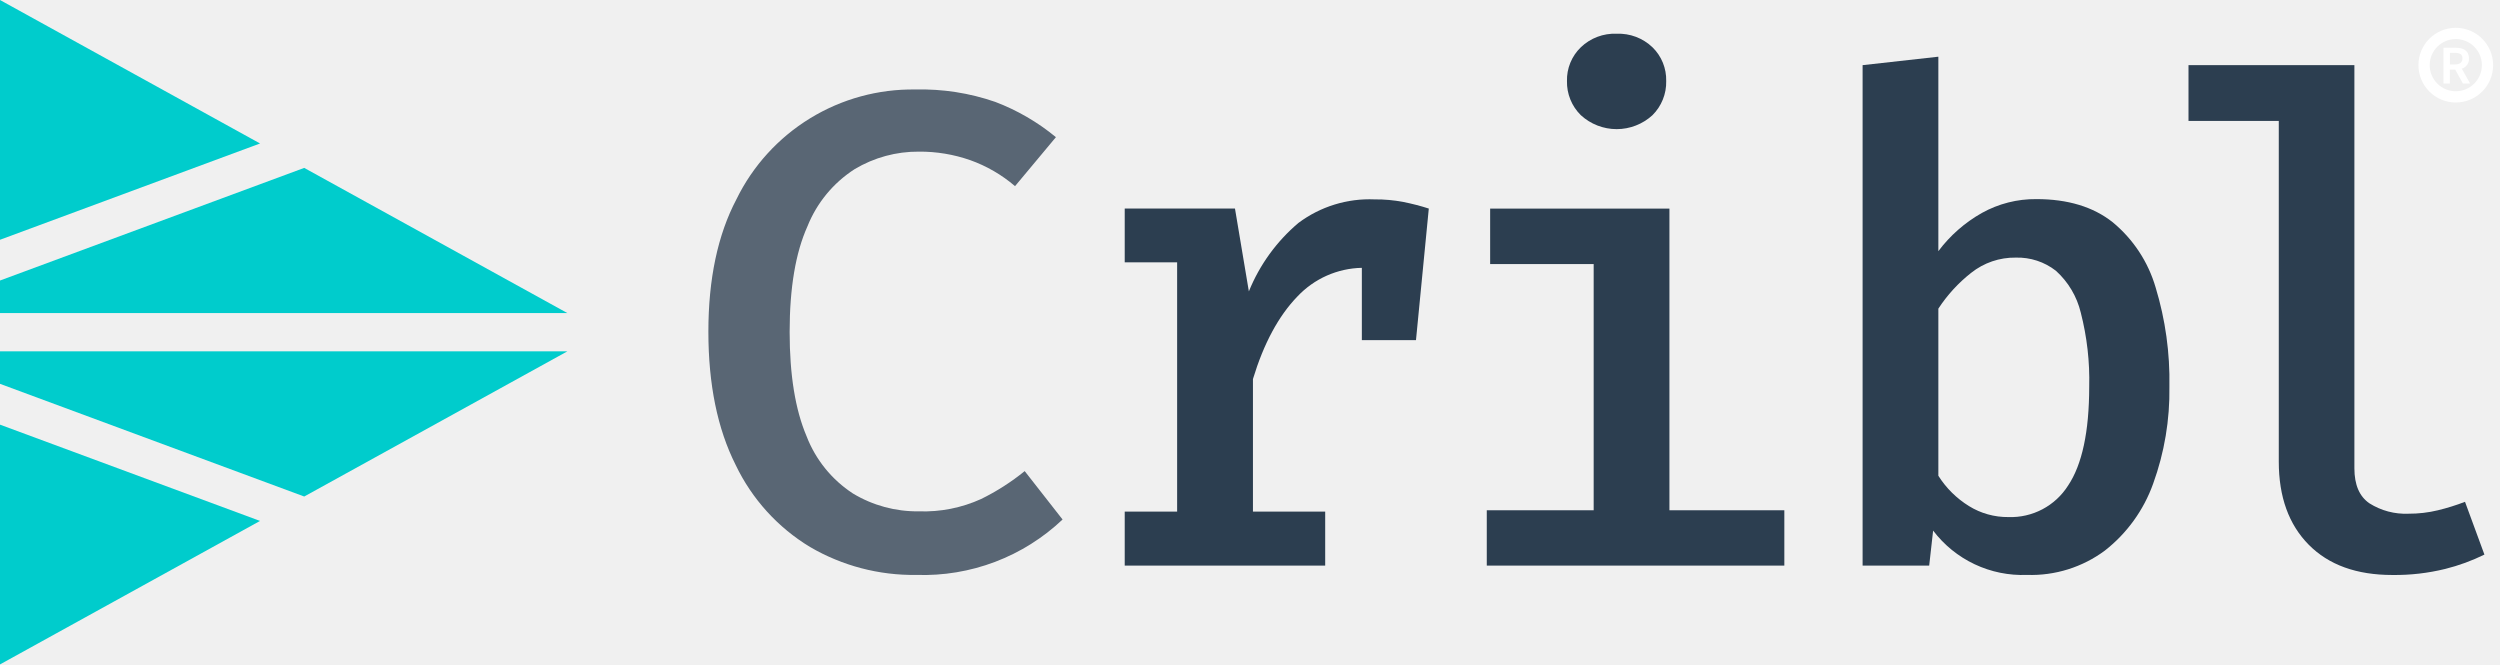
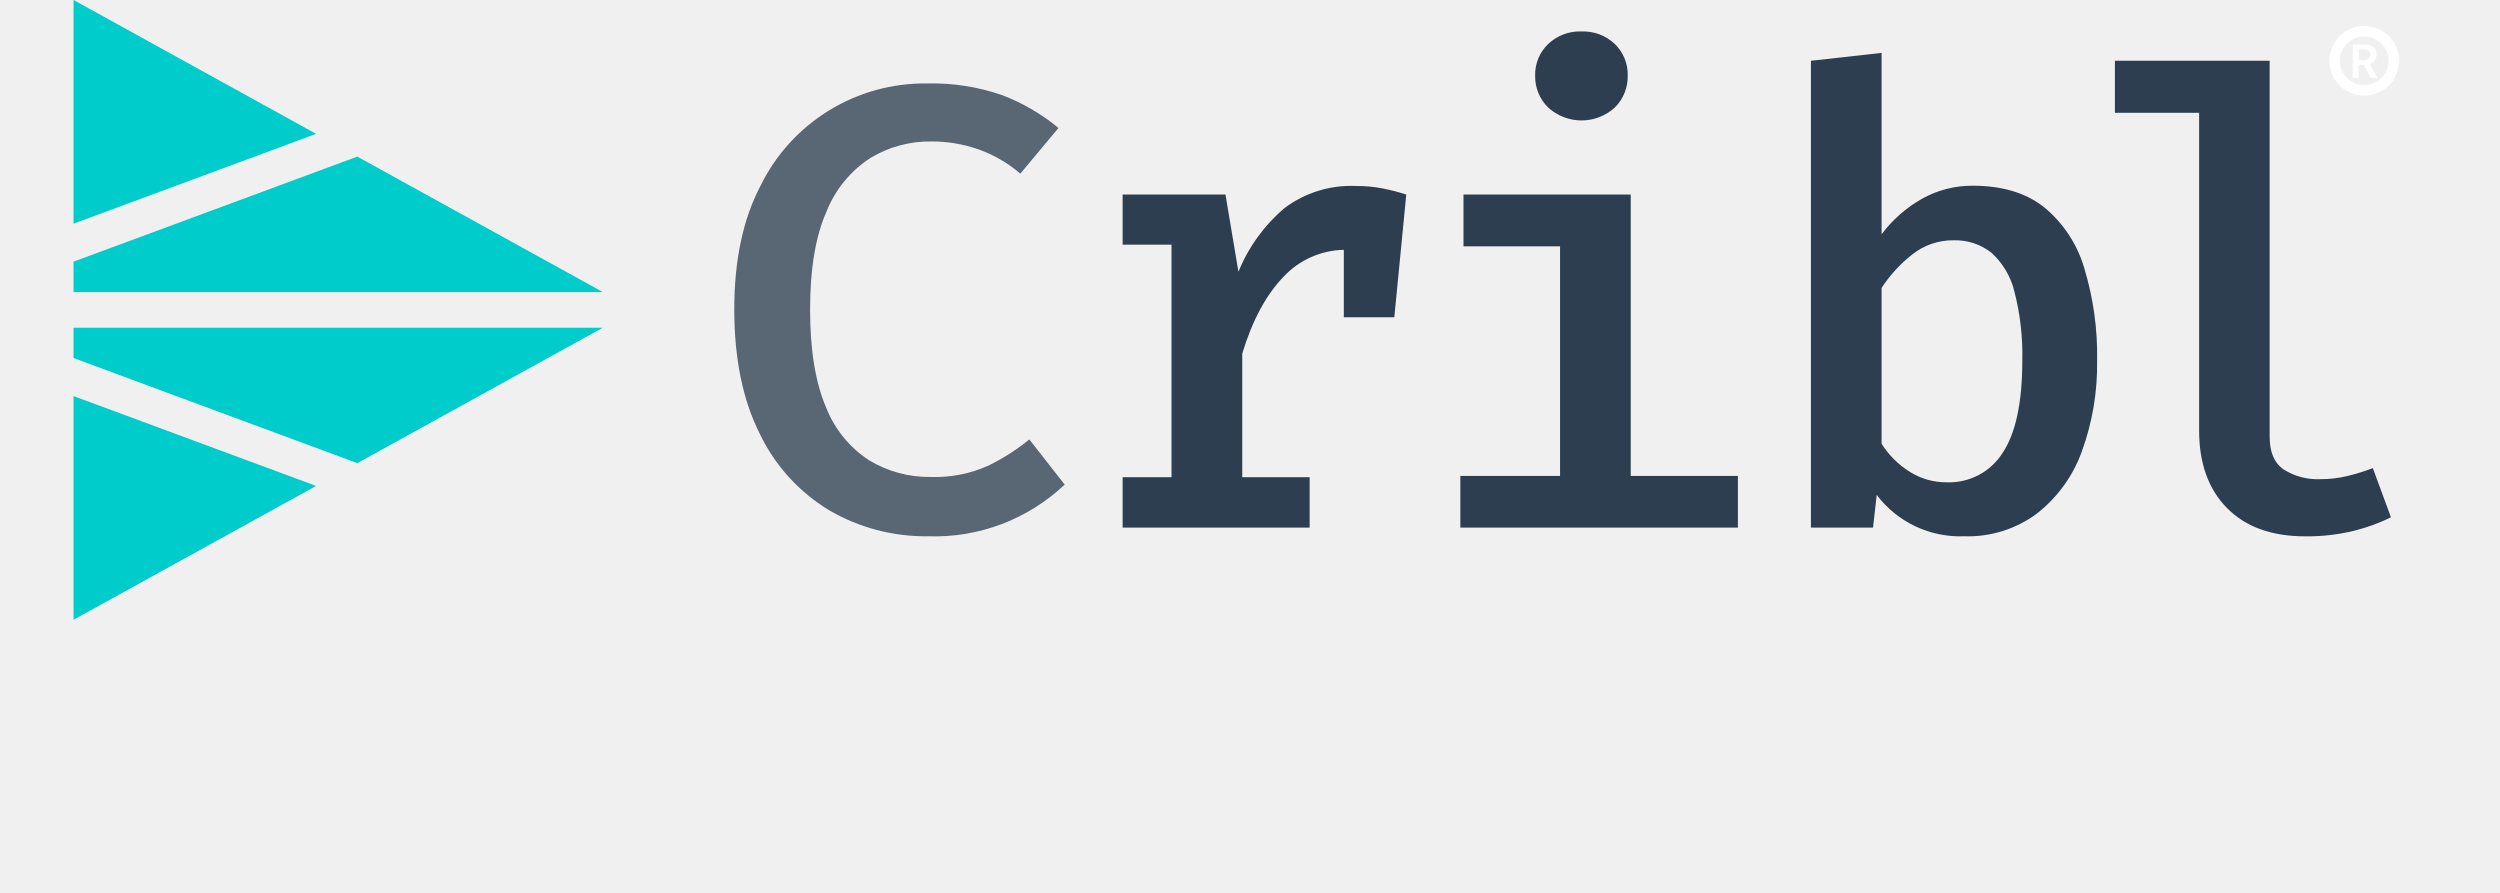
- <svg xmlns="http://www.w3.org/2000/svg" width="222" height="59" viewBox="0 0 222 59" fill="none">
-   <path d="M0 34.084V31.197H50.386L27.014 44.091L0 34.084Z" fill="#00CCCC" />
-   <path d="M23.091 46.259L0 59V37.708L23.091 46.259Z" fill="#00CCCC" />
-   <path d="M0 24.91V27.803H50.386L27.014 14.909L0 24.91Z" fill="#00CCCC" />
-   <path d="M23.092 12.741L0 0V21.292L23.092 12.741Z" fill="#00CCCC" />
-   <path d="M81.278 7.947C83.69 7.886 86.094 8.258 88.374 9.047C90.331 9.789 92.152 10.848 93.765 12.181L90.135 16.53C88.957 15.52 87.604 14.736 86.142 14.216C84.685 13.709 83.152 13.455 81.609 13.465C79.595 13.449 77.615 13.988 75.887 15.023C73.995 16.241 72.53 18.019 71.697 20.109C70.646 22.449 70.12 25.573 70.12 29.481C70.12 33.295 70.621 36.379 71.621 38.731C72.424 40.817 73.863 42.596 75.734 43.818C77.501 44.885 79.532 45.435 81.596 45.407C83.498 45.474 85.389 45.1 87.121 44.313C88.501 43.635 89.8 42.804 90.993 41.834L94.356 46.132C92.627 47.77 90.589 49.049 88.362 49.894C86.134 50.739 83.761 51.133 81.38 51.053C78.064 51.103 74.797 50.245 71.932 48.573C69.067 46.841 66.771 44.308 65.327 41.287C63.712 38.083 62.904 34.139 62.904 29.455C62.904 24.772 63.735 20.851 65.397 17.693C66.848 14.728 69.113 12.237 71.928 10.511C74.742 8.785 77.99 7.896 81.291 7.947H81.278Z" fill="#2C3E50" fill-opacity="0.77" />
-   <path d="M124.613 17.935C123.775 17.774 122.923 17.697 122.07 17.706C119.639 17.601 117.247 18.34 115.299 19.798C113.362 21.437 111.852 23.523 110.899 25.876L109.666 18.52H99.875V23.295H104.529V45.432H99.875V50.226H117.677V45.432H111.262V33.658C112.22 30.5 113.536 28.057 115.21 26.327C115.946 25.544 116.832 24.915 117.814 24.478C118.797 24.041 119.857 23.805 120.932 23.784V30.206H125.739L126.877 18.52C126.134 18.281 125.378 18.086 124.613 17.935Z" fill="#2C3E50" />
-   <path d="M148.245 18.521V45.312H158.449V50.227H132.026V45.312H141.518V23.448H132.325V18.521H148.245ZM143.559 2.995C144.142 2.972 144.724 3.066 145.271 3.272C145.817 3.479 146.316 3.793 146.738 4.197C147.138 4.585 147.452 5.053 147.662 5.569C147.872 6.086 147.973 6.64 147.959 7.198C147.972 7.759 147.87 8.318 147.66 8.839C147.45 9.361 147.137 9.834 146.738 10.23C145.87 11.025 144.736 11.467 143.559 11.467C142.382 11.467 141.248 11.025 140.38 10.23C139.978 9.836 139.662 9.363 139.45 8.841C139.238 8.32 139.134 7.76 139.147 7.198C139.133 6.639 139.235 6.084 139.448 5.567C139.66 5.051 139.977 4.584 140.38 4.197C140.801 3.792 141.3 3.477 141.847 3.271C142.393 3.064 142.975 2.971 143.559 2.995Z" fill="#2C3E50" />
-   <path d="M172.126 22.303C173.164 20.918 174.478 19.765 175.985 18.914C177.467 18.088 179.139 17.663 180.836 17.681C183.621 17.681 185.878 18.365 187.607 19.734C189.432 21.241 190.761 23.261 191.422 25.533C192.288 28.384 192.7 31.353 192.643 34.332C192.69 37.27 192.201 40.191 191.199 42.953C190.362 45.295 188.878 47.351 186.921 48.885C184.925 50.37 182.484 51.135 179.997 51.053C178.393 51.116 176.798 50.791 175.347 50.106C173.896 49.421 172.632 48.396 171.662 47.117L171.312 50.226H165.399V5.785L172.126 5.035V22.303ZM178.344 45.916C179.395 45.953 180.437 45.714 181.368 45.223C182.298 44.732 183.083 44.007 183.646 43.118C184.892 41.258 185.518 38.335 185.522 34.351C185.578 32.129 185.326 29.91 184.772 27.758C184.428 26.326 183.659 25.032 182.565 24.045C181.551 23.253 180.292 22.84 179.005 22.875C177.566 22.854 176.164 23.333 175.038 24.229C173.9 25.123 172.917 26.197 172.126 27.408V42.247C172.815 43.339 173.743 44.258 174.841 44.937C175.892 45.589 177.107 45.928 178.344 45.916Z" fill="#2C3E50" />
-   <path d="M209.07 5.785V41.586C209.07 43.048 209.515 44.085 210.405 44.695C211.441 45.348 212.652 45.67 213.876 45.617C214.757 45.622 215.634 45.519 216.489 45.312C217.306 45.114 218.109 44.863 218.893 44.561L220.616 49.247C219.507 49.793 218.343 50.22 217.144 50.519C215.607 50.897 214.029 51.078 212.446 51.059C209.263 51.059 206.785 50.163 205.014 48.37C203.242 46.577 202.356 44.118 202.356 40.995V10.738H194.339V5.785H209.07Z" fill="#2C3E50" />
-   <path d="M218.71 7.42L218.023 6.18H217.546V7.42H216.98V4.241H218.074C218.71 4.241 219.244 4.476 219.244 5.189C219.255 5.389 219.199 5.588 219.083 5.753C218.968 5.918 218.801 6.04 218.608 6.098L219.346 7.42H218.71ZM217.553 5.723H217.998C218.436 5.723 218.665 5.538 218.665 5.182C218.665 4.826 218.436 4.693 217.998 4.693H217.553V5.723Z" fill="white" />
-   <path d="M218.073 8.602C219.629 8.602 220.89 7.341 220.89 5.785C220.89 4.23 219.629 2.969 218.073 2.969C216.518 2.969 215.257 4.23 215.257 5.785C215.257 7.341 216.518 8.602 218.073 8.602Z" stroke="white" stroke-miterlimit="10" />
+ <svg xmlns="http://www.w3.org/2000/svg" width="238" height="85" viewBox="0 0 238 85" fill="none">
+   <path d="M7 34.084V31.198H57.386L34.014 44.091L7 34.084Z" fill="#00CCCC" />
+   <path d="M30.091 46.259L7 59V37.708L30.091 46.259Z" fill="#00CCCC" />
+   <path d="M7 24.91V27.803H57.386L34.014 14.909L7 24.91Z" fill="#00CCCC" />
+   <path d="M30.091 12.741L7 0V21.292L30.091 12.741Z" fill="#00CCCC" />
+   <path d="M88.278 7.947C90.69 7.886 93.094 8.259 95.374 9.047C97.331 9.789 99.152 10.848 100.765 12.182L97.135 16.53C95.957 15.521 94.604 14.736 93.142 14.216C91.685 13.709 90.152 13.455 88.609 13.466C86.595 13.45 84.615 13.989 82.887 15.024C80.995 16.242 79.53 18.02 78.697 20.11C77.646 22.45 77.12 25.573 77.12 29.481C77.12 33.296 77.621 36.38 78.621 38.732C79.424 40.817 80.863 42.597 82.734 43.818C84.501 44.885 86.532 45.436 88.596 45.407C90.498 45.474 92.389 45.1 94.121 44.314C95.501 43.636 96.8 42.804 97.993 41.834L101.356 46.132C99.627 47.771 97.589 49.05 95.362 49.894C93.134 50.739 90.761 51.133 88.38 51.053C85.064 51.103 81.797 50.246 78.932 48.574C76.067 46.841 73.771 44.309 72.327 41.288C70.712 38.083 69.904 34.139 69.904 29.456C69.904 24.772 70.735 20.852 72.397 17.694C73.848 14.728 76.113 12.237 78.928 10.511C81.742 8.785 84.99 7.896 88.291 7.947H88.278Z" fill="#2C3E50" fill-opacity="0.77" />
+   <path d="M131.613 17.935C130.775 17.774 129.923 17.697 129.07 17.706C126.639 17.601 124.247 18.34 122.299 19.798C120.362 21.437 118.852 23.523 117.899 25.876L116.666 18.52H106.875V23.295H111.529V45.432H106.875V50.226H124.677V45.432H118.262V33.658C119.22 30.5 120.536 28.057 122.21 26.327C122.946 25.544 123.832 24.915 124.814 24.478C125.797 24.041 126.857 23.805 127.932 23.784V30.206H132.739L133.877 18.52C133.134 18.281 132.378 18.086 131.613 17.935V17.935Z" fill="#2C3E50" />
+   <path d="M155.244 18.52V45.312H165.448V50.227H139.025V45.312H148.518V23.448H139.324V18.52H155.244ZM150.558 2.995C151.142 2.971 151.724 3.066 152.27 3.272C152.816 3.479 153.315 3.793 153.737 4.196C154.137 4.585 154.452 5.053 154.662 5.569C154.872 6.085 154.973 6.64 154.958 7.197C154.971 7.759 154.87 8.318 154.66 8.839C154.45 9.361 154.136 9.834 153.737 10.23C152.87 11.025 151.735 11.466 150.558 11.466C149.381 11.466 148.247 11.025 147.38 10.23C146.978 9.835 146.661 9.363 146.449 8.841C146.237 8.32 146.134 7.76 146.146 7.197C146.132 6.639 146.235 6.084 146.447 5.567C146.659 5.05 146.977 4.584 147.38 4.196C147.801 3.792 148.3 3.477 148.846 3.271C149.392 3.064 149.975 2.97 150.558 2.995V2.995Z" fill="#2C3E50" />
+   <path d="M179.127 22.303C180.165 20.919 181.479 19.765 182.986 18.915C184.468 18.088 186.14 17.663 187.837 17.681C190.622 17.681 192.879 18.366 194.608 19.735C196.433 21.241 197.762 23.261 198.423 25.533C199.289 28.384 199.701 31.353 199.644 34.332C199.691 37.27 199.202 40.191 198.2 42.953C197.363 45.295 195.879 47.351 193.922 48.885C191.926 50.371 189.485 51.135 186.998 51.053C185.394 51.117 183.799 50.792 182.348 50.107C180.897 49.422 179.633 48.396 178.663 47.118L178.313 50.227H172.4V5.786L179.127 5.035V22.303ZM185.345 45.916C186.396 45.953 187.438 45.714 188.369 45.223C189.299 44.733 190.084 44.007 190.647 43.119C191.893 41.258 192.519 38.336 192.523 34.351C192.579 32.129 192.327 29.911 191.773 27.758C191.429 26.326 190.66 25.032 189.566 24.045C188.552 23.253 187.293 22.84 186.006 22.875C184.567 22.855 183.165 23.333 182.039 24.23C180.901 25.123 179.918 26.197 179.127 27.409V42.248C179.816 43.339 180.744 44.259 181.842 44.937C182.893 45.589 184.108 45.928 185.345 45.916V45.916Z" fill="#2C3E50" />
+   <path d="M216.071 5.785V41.586C216.071 43.048 216.516 44.085 217.406 44.695C218.442 45.349 219.653 45.67 220.877 45.617C221.758 45.622 222.635 45.52 223.49 45.312C224.307 45.114 225.11 44.863 225.894 44.562L227.617 49.247C226.508 49.794 225.344 50.22 224.145 50.519C222.608 50.897 221.03 51.079 219.447 51.059C216.264 51.059 213.786 50.163 212.015 48.37C210.243 46.577 209.357 44.119 209.357 40.995V10.738H201.34V5.785H216.071Z" fill="#2C3E50" />
+   <path d="M225.71 7.42L225.023 6.18H224.546V7.42H223.98V4.241H225.074C225.71 4.241 226.244 4.476 226.244 5.188C226.255 5.389 226.199 5.588 226.083 5.753C225.968 5.918 225.801 6.039 225.608 6.097L226.346 7.42H225.71ZM224.553 5.722H224.998C225.436 5.722 225.665 5.538 225.665 5.182C225.665 4.826 225.436 4.692 224.998 4.692H224.553V5.722Z" fill="white" />
+   <path d="M225.074 8.602C226.63 8.602 227.891 7.341 227.891 5.785C227.891 4.23 226.63 2.969 225.074 2.969C223.519 2.969 222.258 4.23 222.258 5.785C222.258 7.341 223.519 8.602 225.074 8.602Z" stroke="white" stroke-miterlimit="10" />
</svg>
